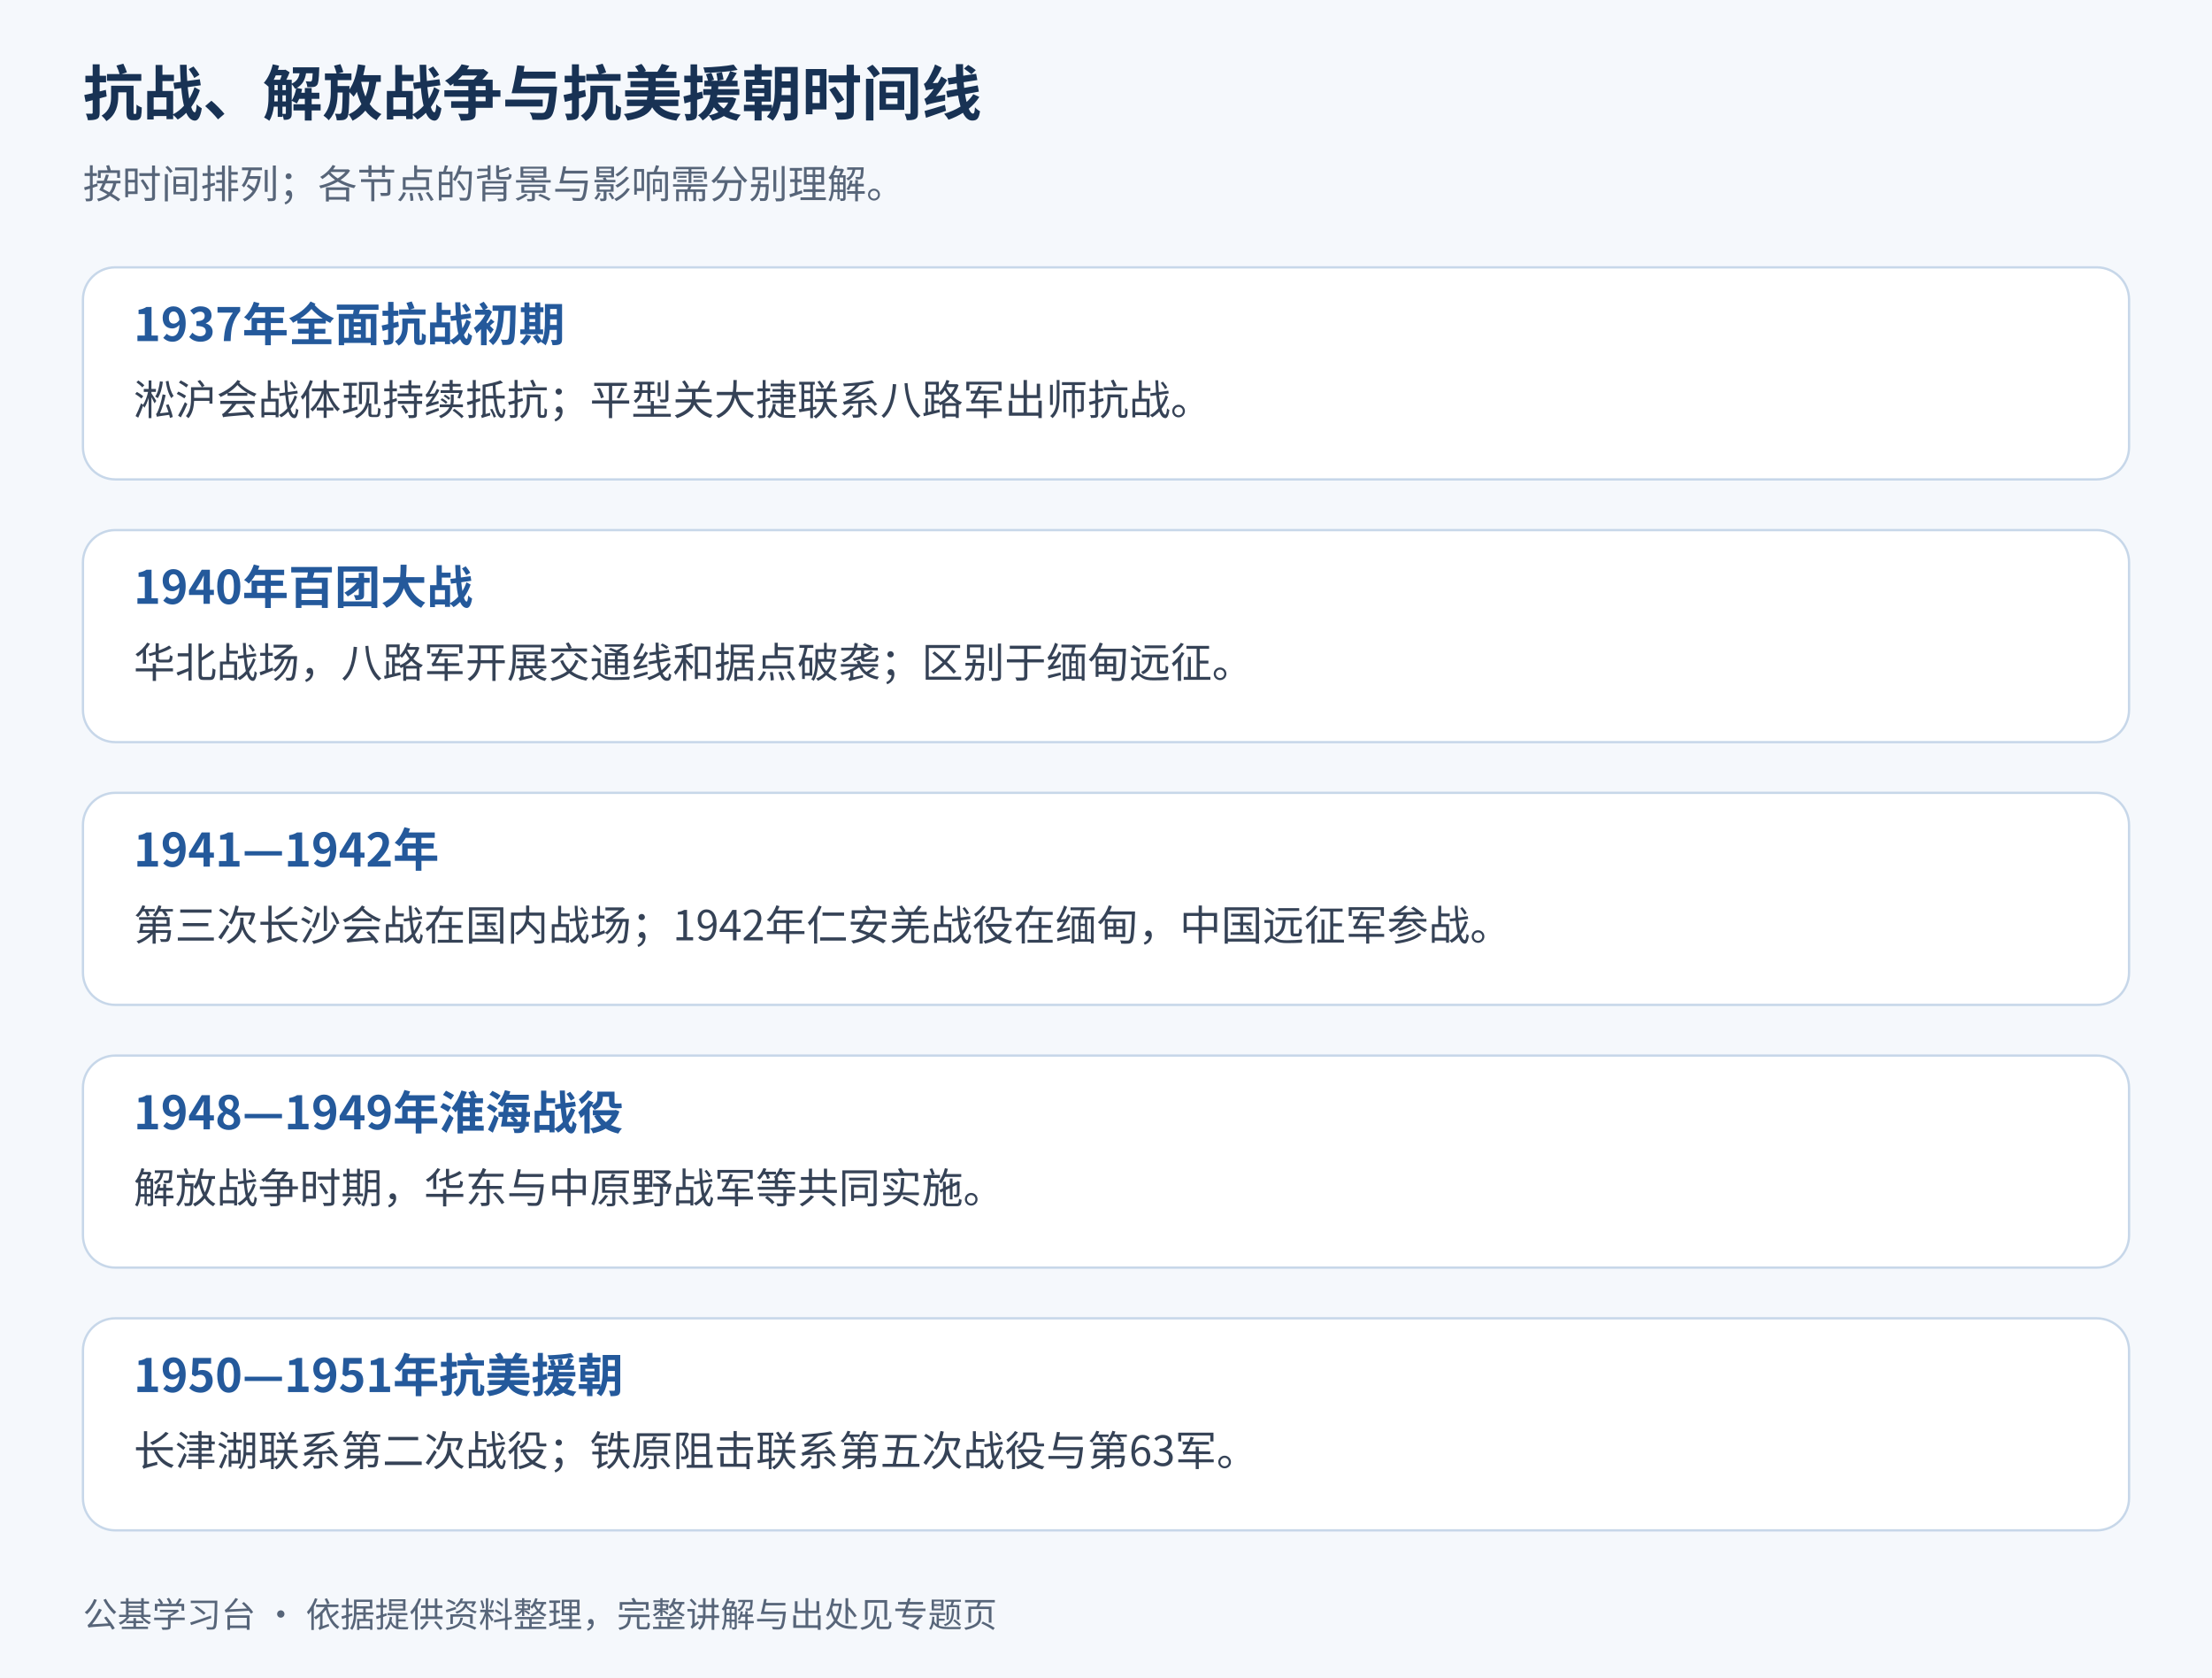
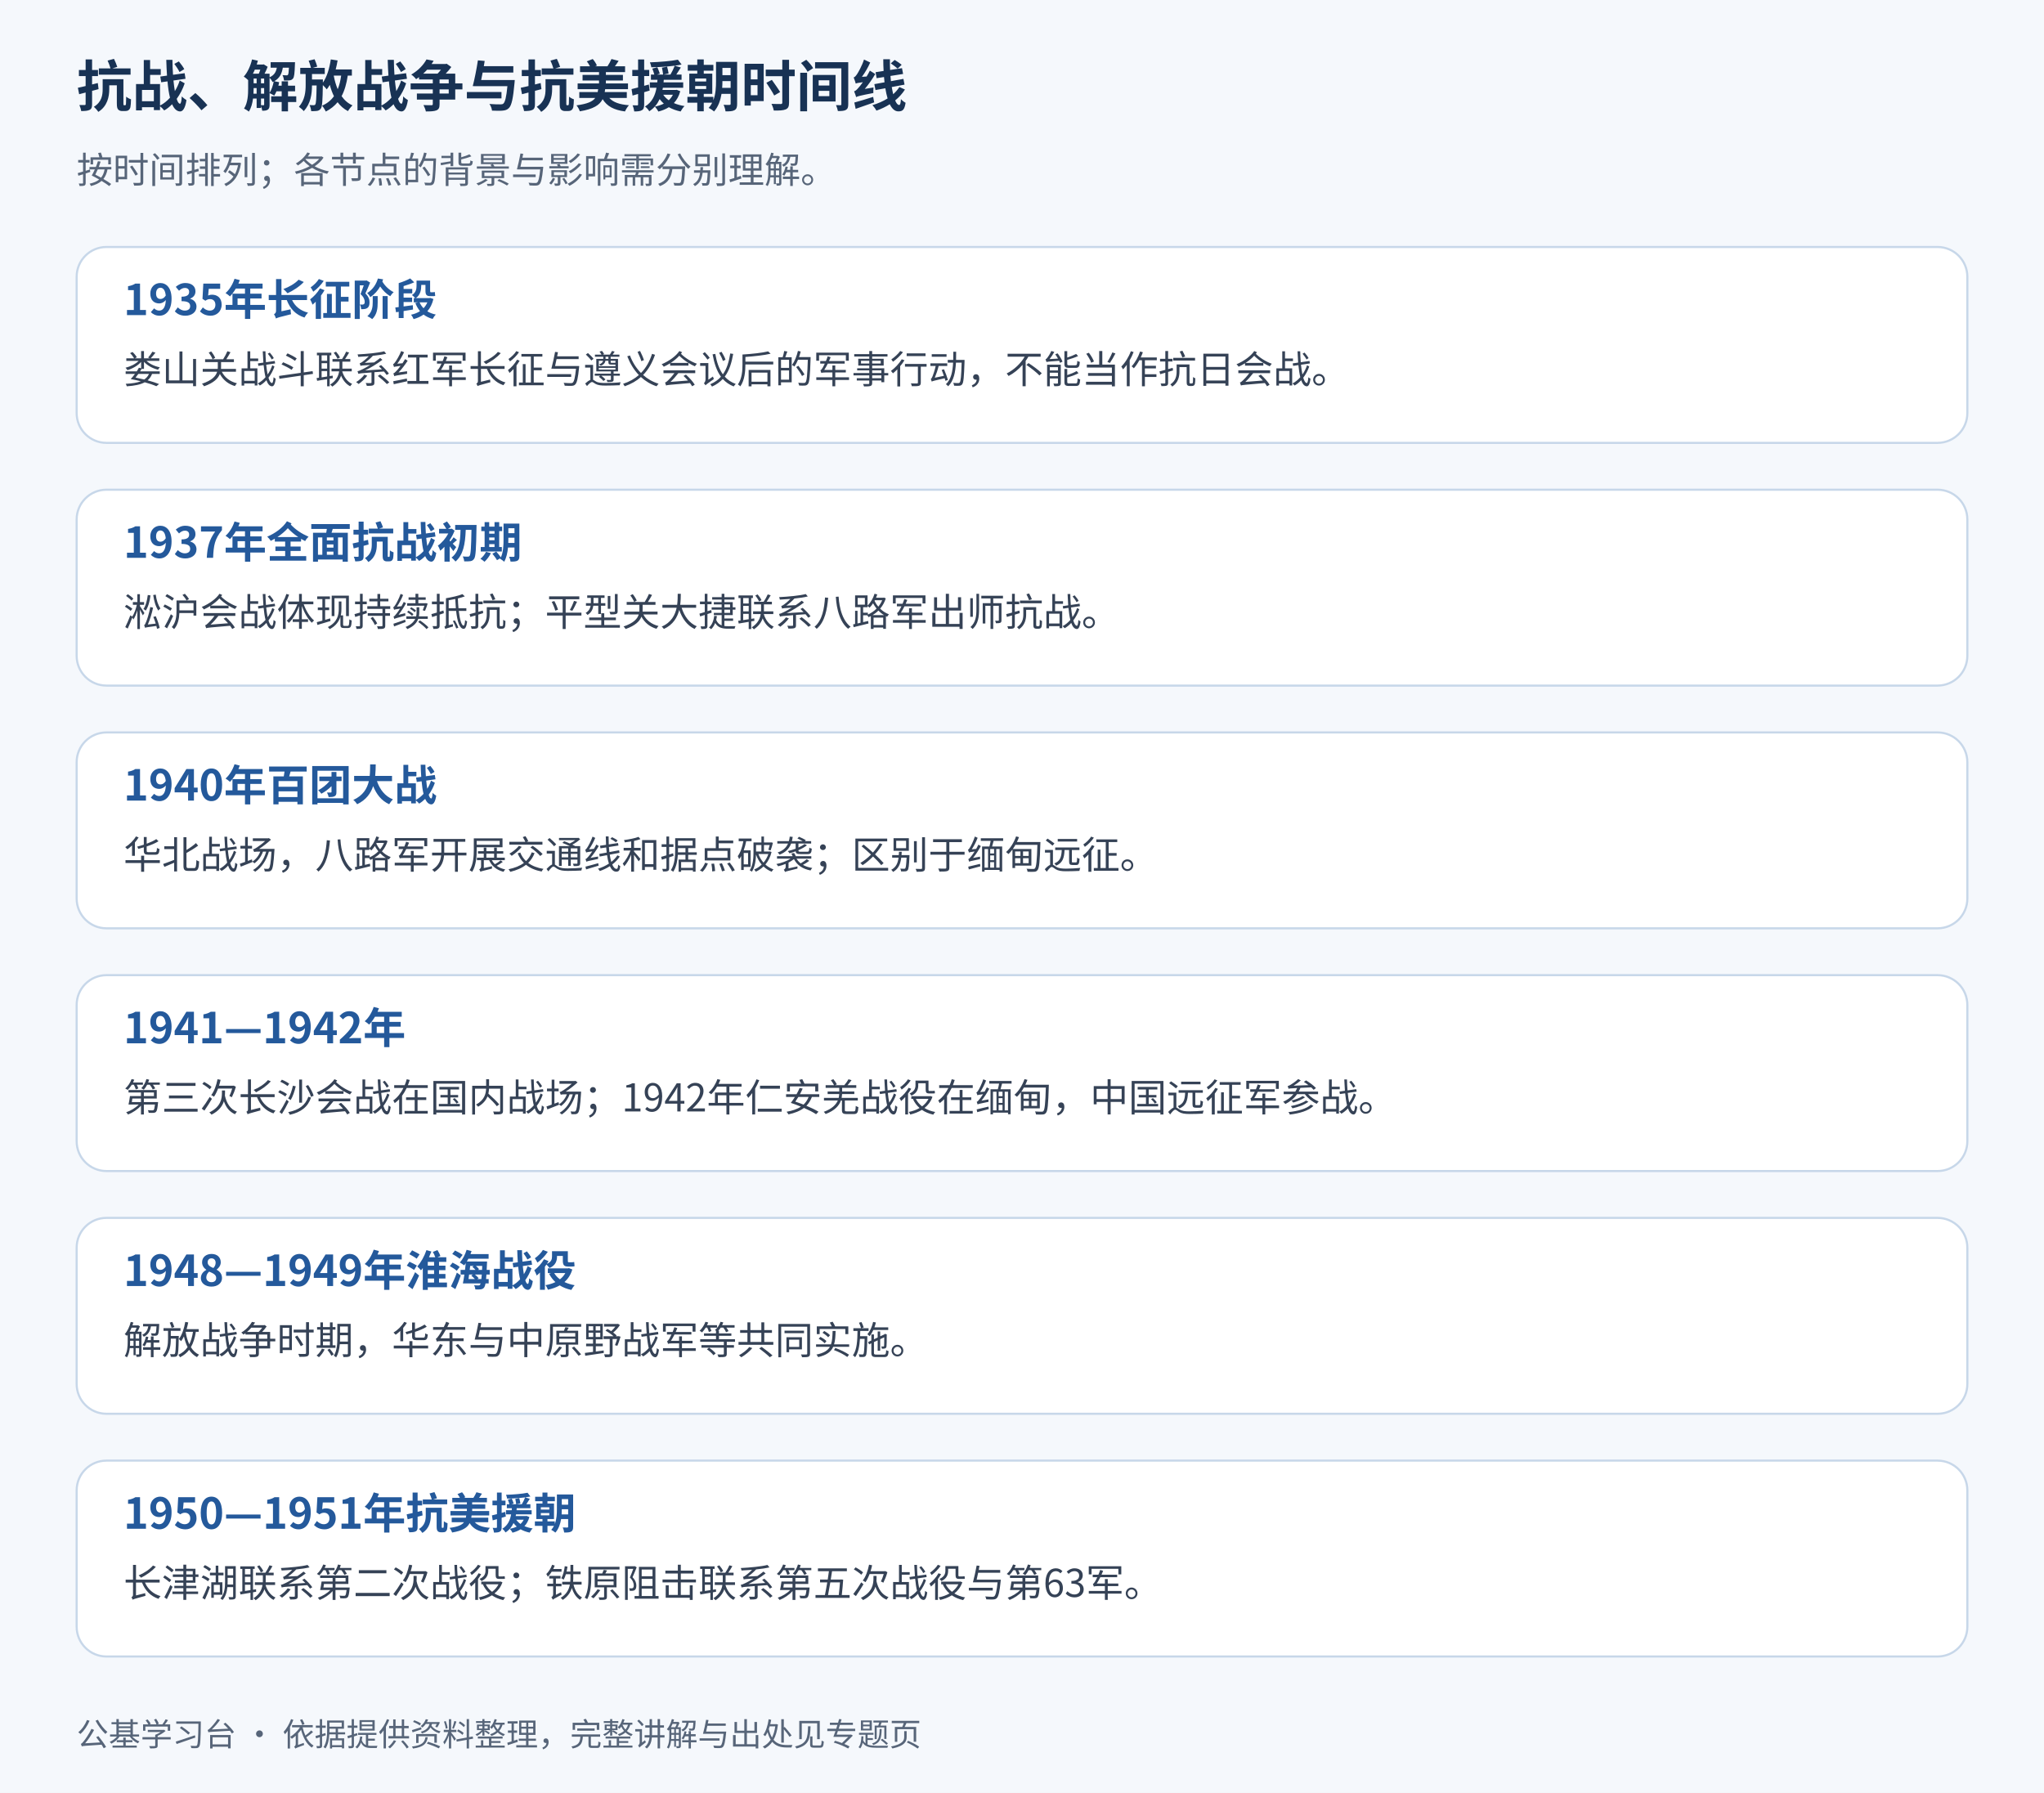
- <svg xmlns="http://www.w3.org/2000/svg" width="960" height="728" viewBox="0 0 960 728" role="img" aria-labelledby="title">
-   <rect width="960" height="728" fill="#f5f8fc" />
+ <svg xmlns="http://www.w3.org/2000/svg" width="960" height="842" viewBox="0 0 960 842" role="img" aria-labelledby="title">
+   <rect width="960" height="842" fill="#f5f8fc" />
  <g font-family="PingFang SC,Microsoft YaHei,Noto Sans CJK SC,sans-serif">
    <text x="36" y="50" fill="#183254" font-size="26" font-weight="700">抗战、解放战争与抗美援朝时间线</text>
    <text x="36" y="86" fill="#576579" font-size="17">按时间排列；各节点的背景与影响需分别理解。</text>
    <rect x="36" y="116" width="888" height="92" rx="14" fill="#ffffff" stroke="#c7d7e9" />
-     <text x="58" y="148" fill="#24599b" font-size="20" font-weight="700">1937年全面抗战初期</text>
-     <text x="58" y="180" fill="#354256" font-size="18">淞沪会战体现持续抵抗；平型关大捷联系八路军出师抗战。</text>
+     <text x="58" y="148" fill="#24599b" font-size="20" font-weight="700">1935年长征阶段</text>
+     <text x="58" y="180" fill="#354256" font-size="18">娄山关战斗联系红军长征与遵义会议后的军事行动，不能当作抗日会战。</text>
    <rect x="36" y="230" width="888" height="92" rx="14" fill="#ffffff" stroke="#c7d7e9" />
-     <text x="58" y="262" fill="#24599b" font-size="20" font-weight="700">1940年百团大战</text>
-     <text x="58" y="294" fill="#354256" font-size="18">华北战场，八路军开展交通线和据点破袭；区别于缅甸远征。</text>
+     <text x="58" y="262" fill="#24599b" font-size="20" font-weight="700">1937年全面抗战初期</text>
+     <text x="58" y="294" fill="#354256" font-size="18">淞沪会战体现持续抵抗；平型关大捷联系八路军出师抗战。</text>
    <rect x="36" y="344" width="888" height="92" rx="14" fill="#ffffff" stroke="#c7d7e9" />
-     <text x="58" y="376" fill="#24599b" font-size="20" font-weight="700">1941—1942年</text>
-     <text x="58" y="408" fill="#354256" font-size="18">第三次长沙会战在国内战场；1942年仁安羌战役在缅甸，中国远征军参战。</text>
+     <text x="58" y="376" fill="#24599b" font-size="20" font-weight="700">1940年百团大战</text>
+     <text x="58" y="408" fill="#354256" font-size="18">华北战场，八路军开展交通线和据点破袭；区别于缅甸远征。</text>
    <rect x="36" y="458" width="888" height="92" rx="14" fill="#ffffff" stroke="#c7d7e9" />
-     <text x="58" y="490" fill="#24599b" font-size="20" font-weight="700">1948—1949年淮海战役</text>
-     <text x="58" y="522" fill="#354256" font-size="18">解放战争时期，华东与中原野战军等共同实施。</text>
+     <text x="58" y="490" fill="#24599b" font-size="20" font-weight="700">1941—1942年</text>
+     <text x="58" y="522" fill="#354256" font-size="18">第三次长沙会战在国内战场；1942年仁安羌战役在缅甸，中国远征军参战。</text>
    <rect x="36" y="572" width="888" height="92" rx="14" fill="#ffffff" stroke="#c7d7e9" />
-     <text x="58" y="604" fill="#24599b" font-size="20" font-weight="700">1950—1951年抗美援朝</text>
-     <text x="58" y="636" fill="#354256" font-size="18">长津湖联系第二次战役；铁原阻击联系第五次战役与第63军。</text>
-     <text x="36" y="706" fill="#576579" font-size="15">公基学习台 · 依据提供资料整理，完整讲解与出处见专题页</text>
+     <text x="58" y="604" fill="#24599b" font-size="20" font-weight="700">1948—1949年淮海战役</text>
+     <text x="58" y="636" fill="#354256" font-size="18">解放战争时期，华东与中原野战军等共同实施。</text>
+     <rect x="36" y="686" width="888" height="92" rx="14" fill="#ffffff" stroke="#c7d7e9" />
+     <text x="58" y="718" fill="#24599b" font-size="20" font-weight="700">1950—1951年抗美援朝</text>
+     <text x="58" y="750" fill="#354256" font-size="18">长津湖联系第二次战役；铁原阻击联系第五次战役与第63军。</text>
+     <text x="36" y="820" fill="#576579" font-size="15">公基学习台 · 依据提供资料整理，完整讲解与出处见专题页</text>
  </g>
</svg>
